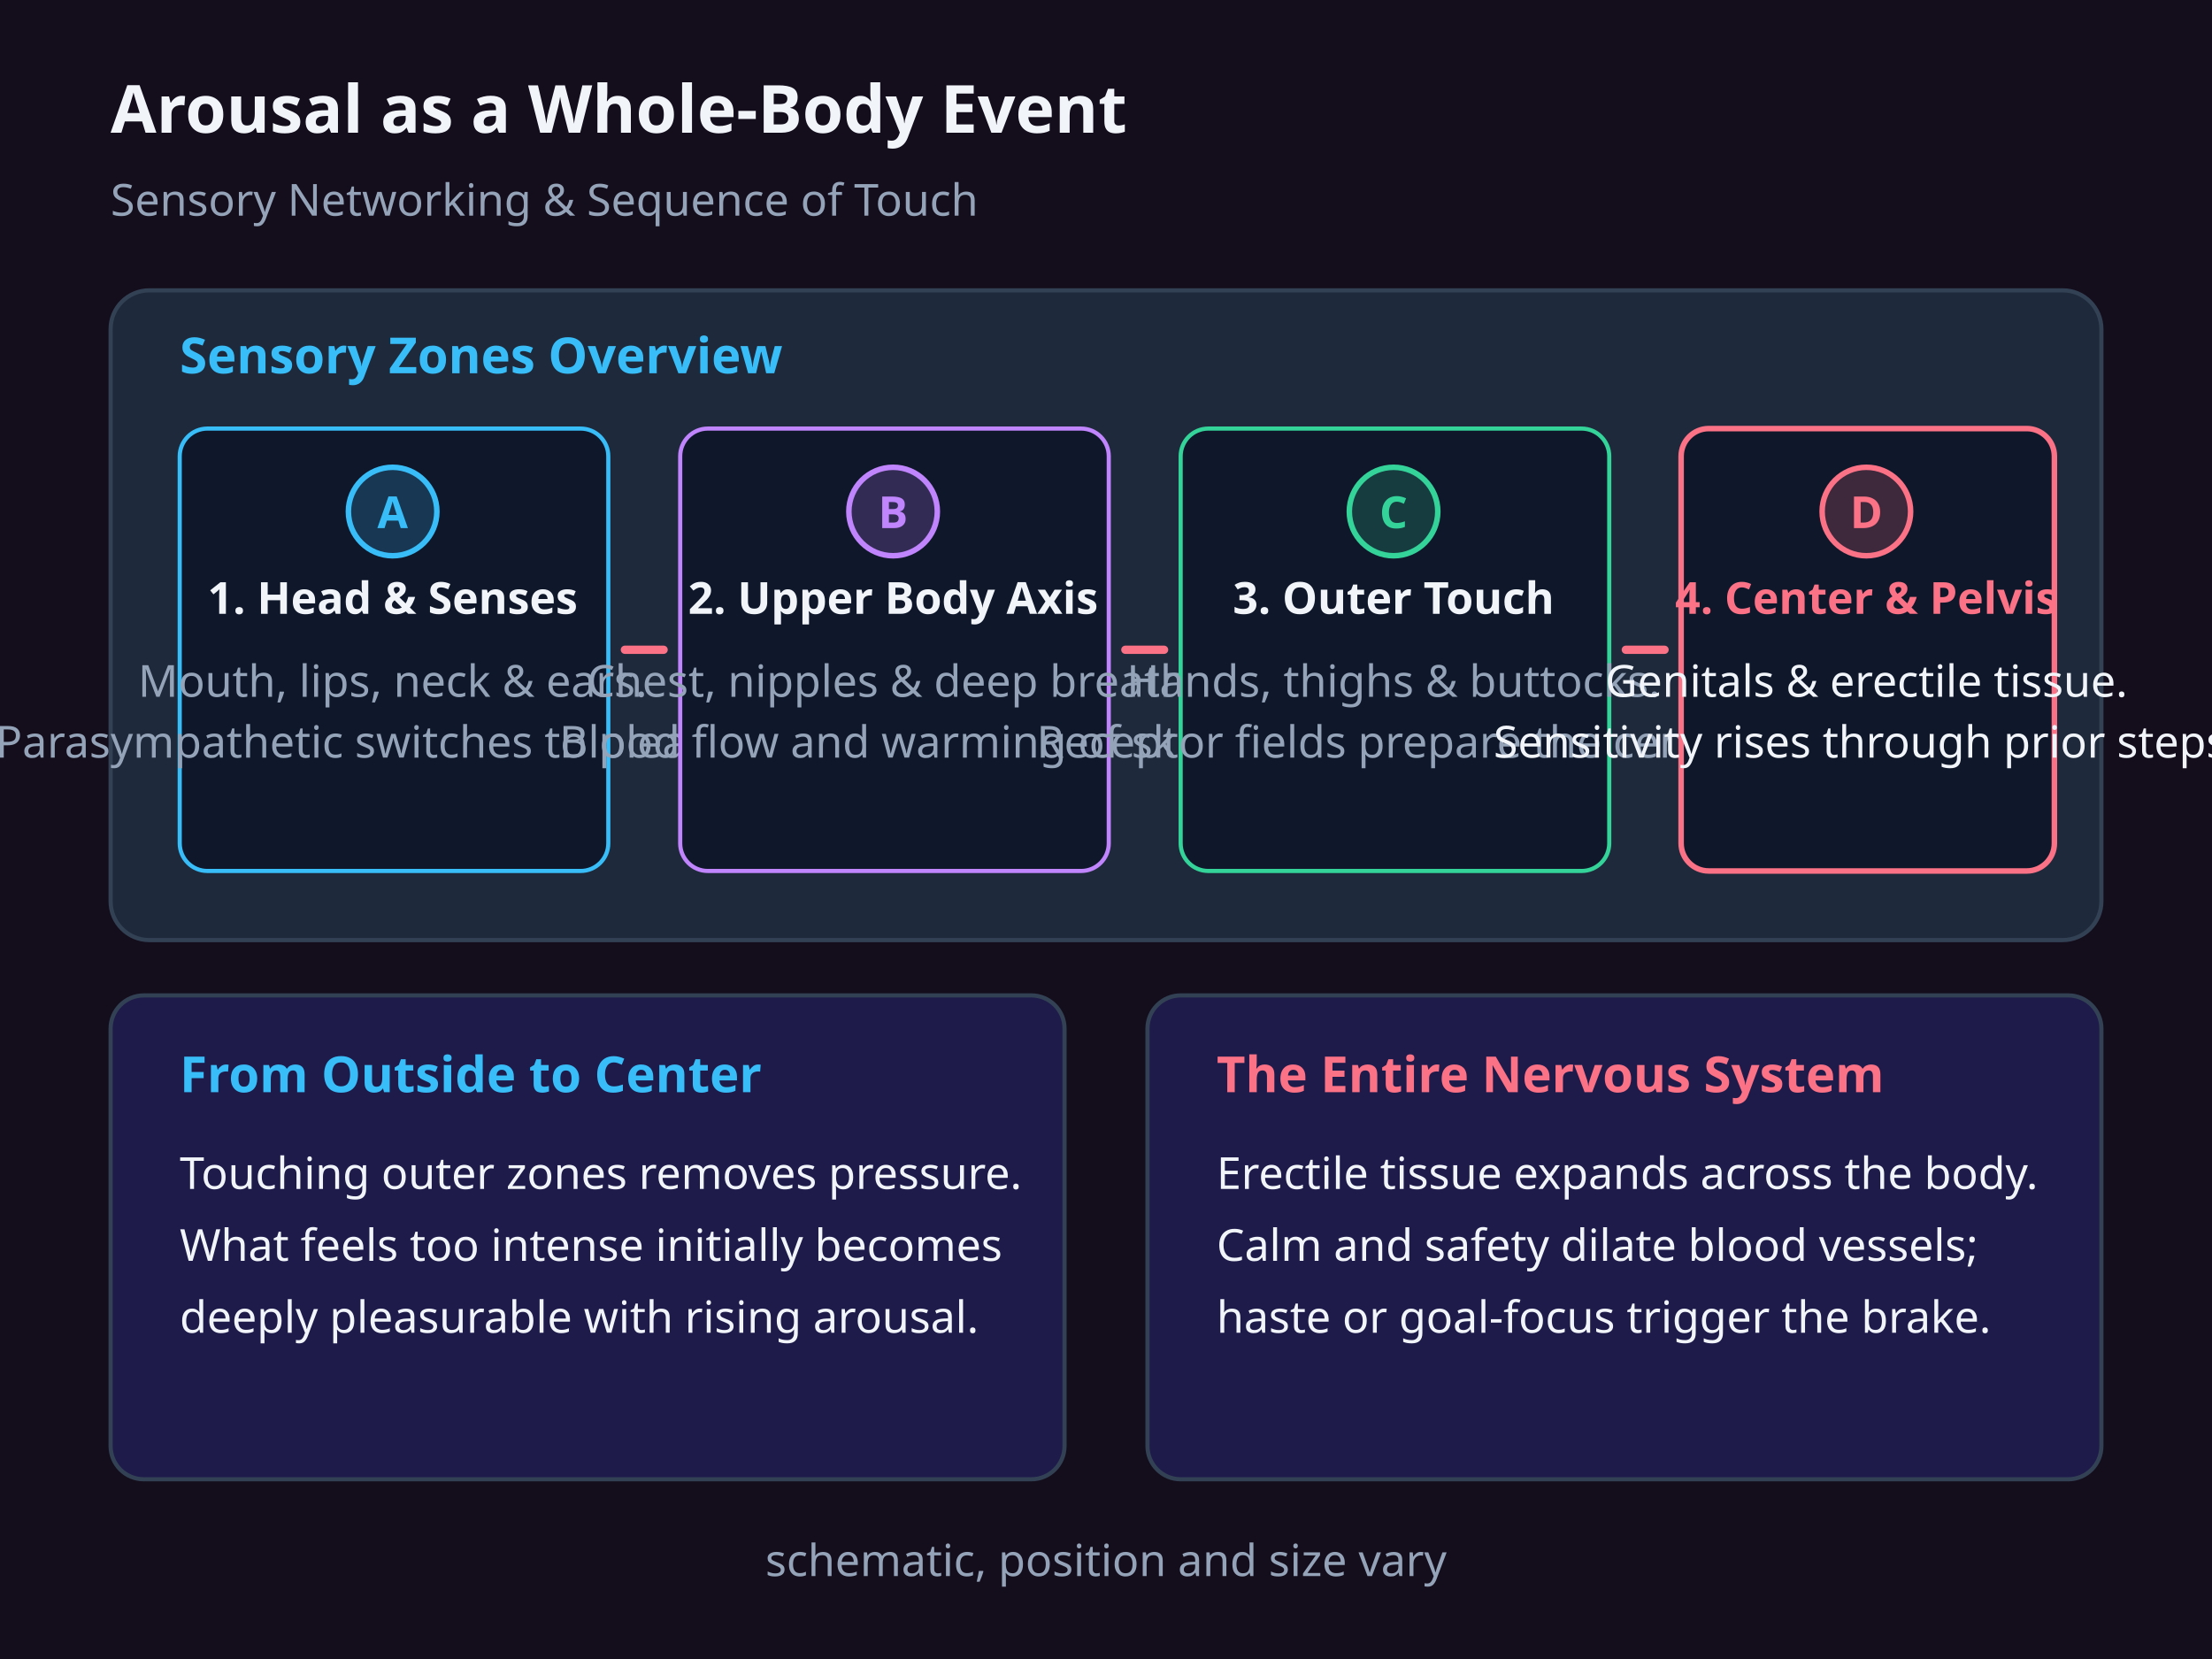
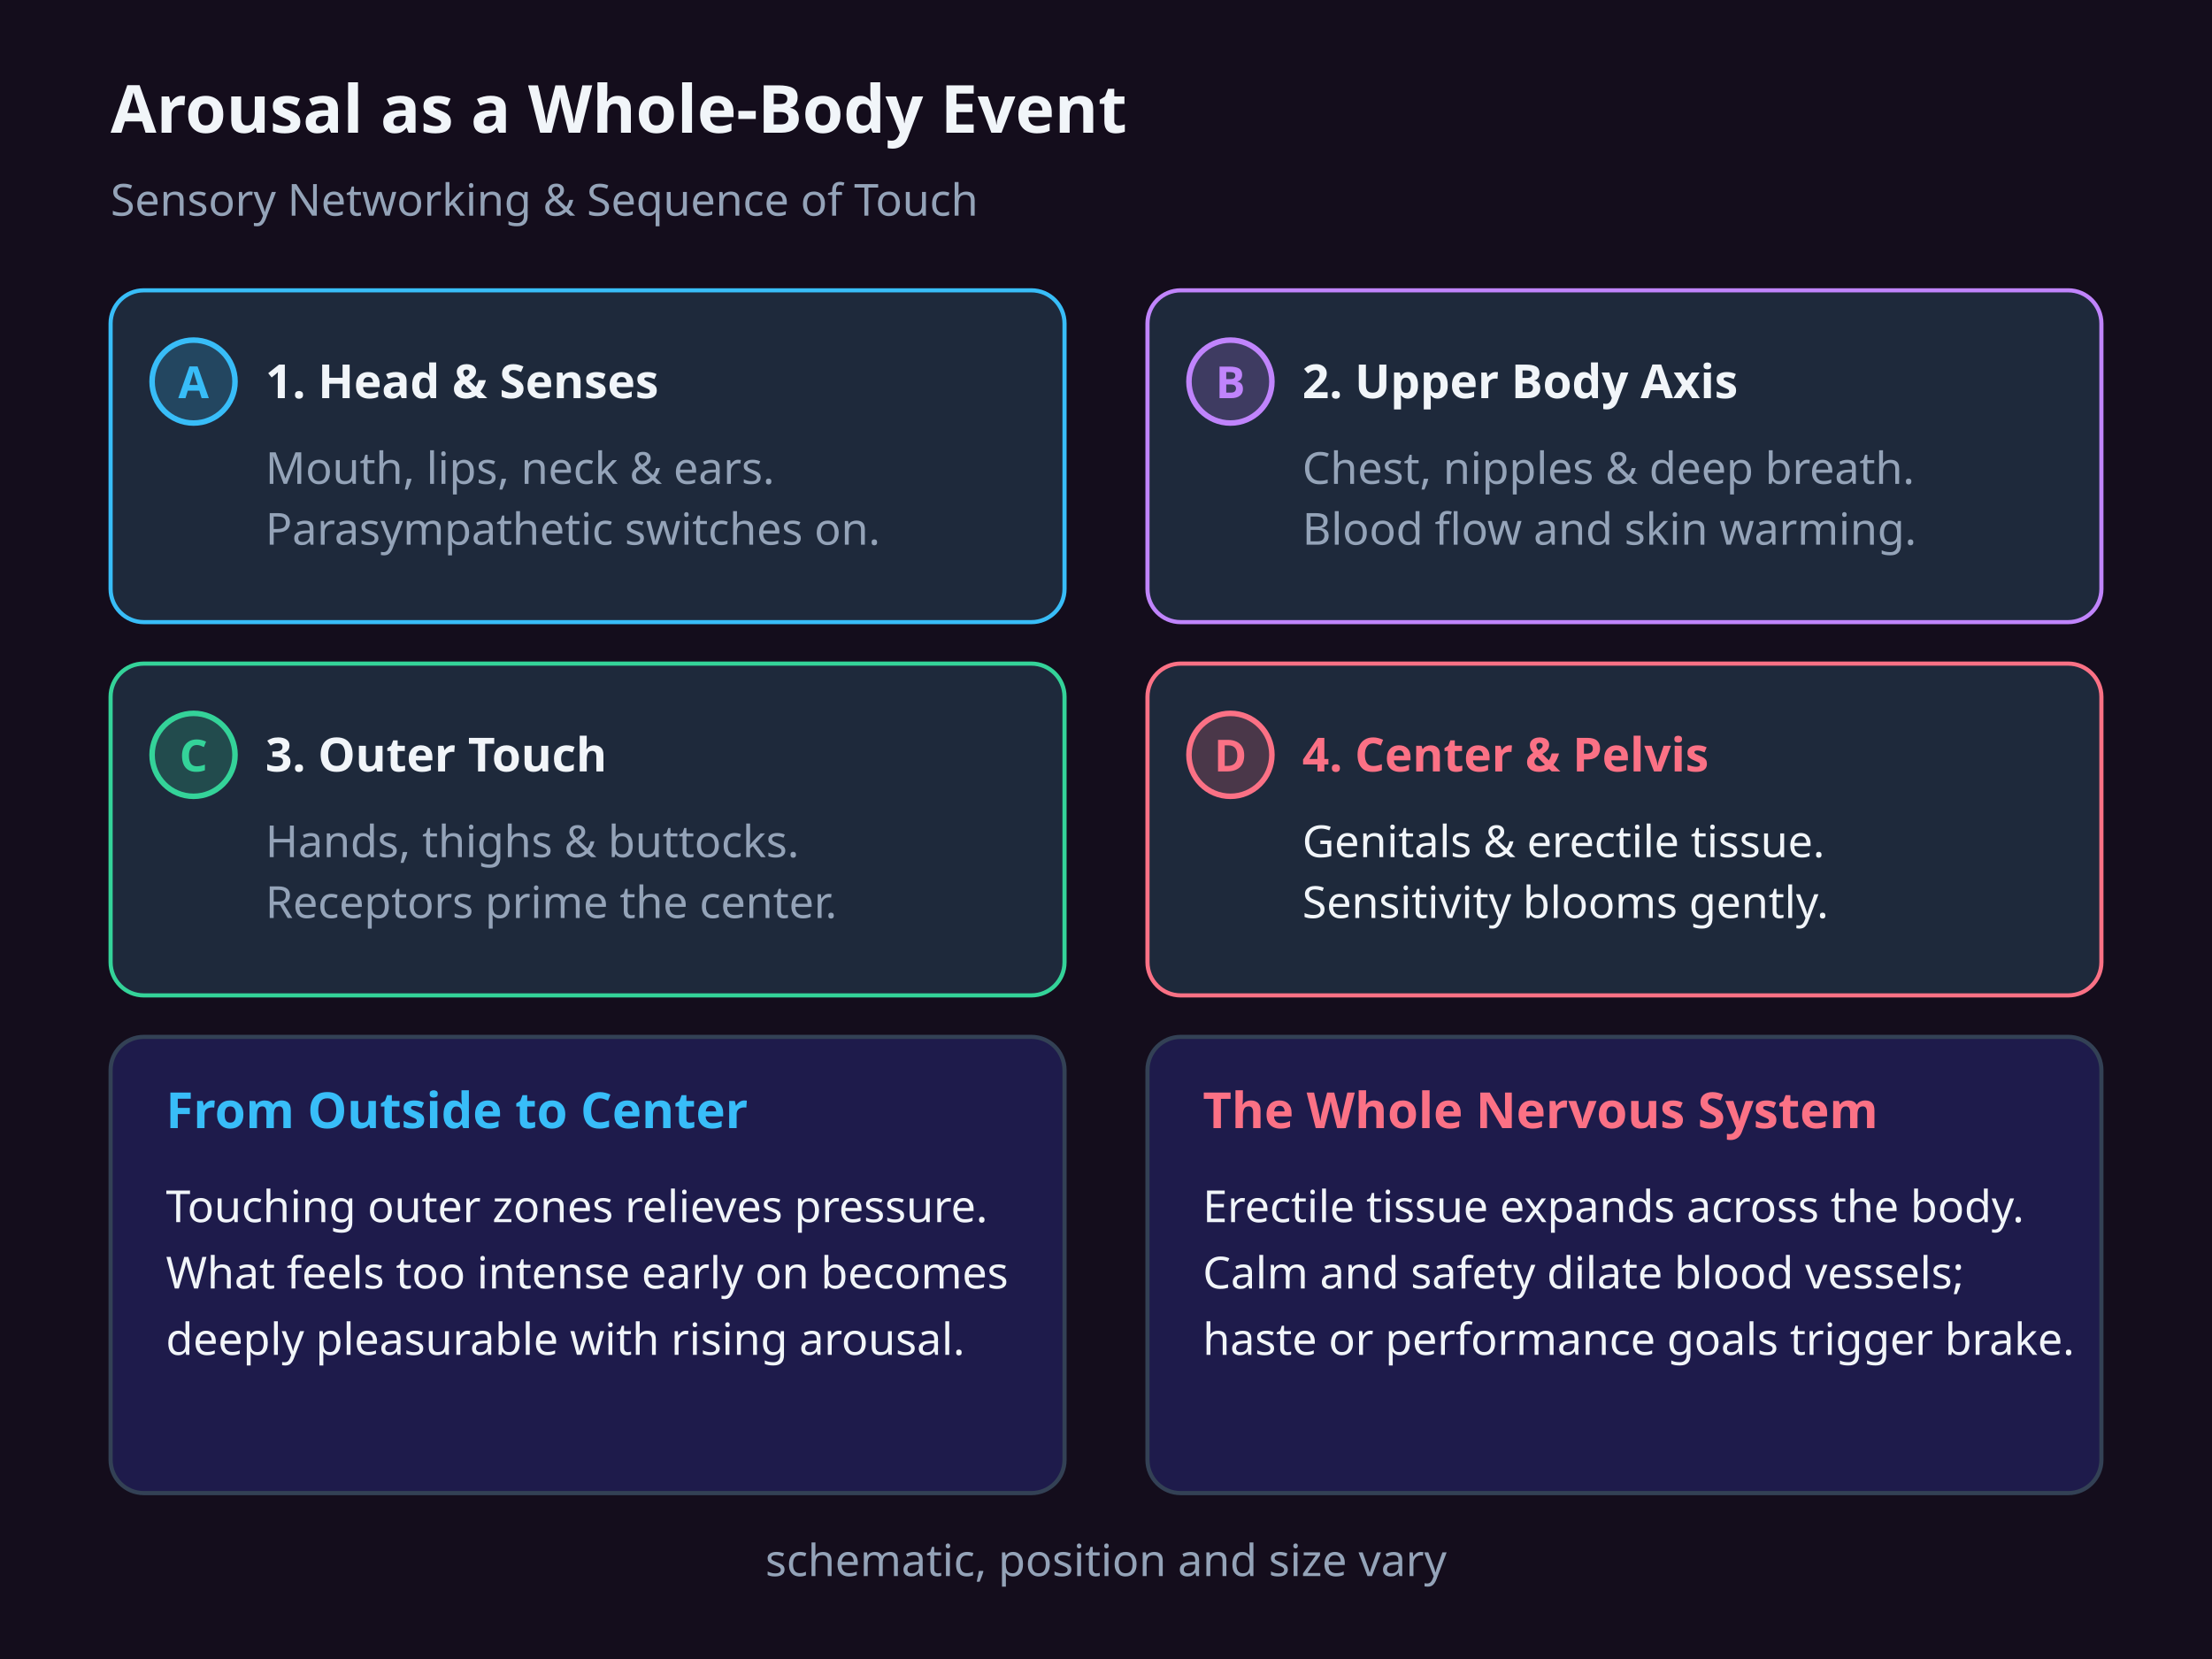
<svg xmlns="http://www.w3.org/2000/svg" viewBox="0 0 800 600" width="100%" height="100%">
  <rect width="800" height="600" fill="#140D1C" />
  <defs>
    <linearGradient id="bgGrad" x1="0%" y1="0%" x2="100%" y2="100%">
      <stop offset="0%" stop-color="#1E1B4B" stop-opacity="0.6" />
      <stop offset="100%" stop-color="#0F172A" stop-opacity="0.8" />
    </linearGradient>
    <linearGradient id="roseGrad" x1="0%" y1="0%" x2="100%" y2="0%">
      <stop offset="0%" stop-color="#FB7185" />
      <stop offset="100%" stop-color="#F43F5E" />
    </linearGradient>
    <linearGradient id="cyanGrad" x1="0%" y1="0%" x2="100%" y2="0%">
      <stop offset="0%" stop-color="#38BDF8" />
      <stop offset="100%" stop-color="#0284C7" />
    </linearGradient>
    <linearGradient id="greenGrad" x1="0%" y1="0%" x2="100%" y2="0%">
      <stop offset="0%" stop-color="#34D399" />
      <stop offset="100%" stop-color="#059669" />
    </linearGradient>
    <linearGradient id="purpleGrad" x1="0%" y1="0%" x2="100%" y2="0%">
      <stop offset="0%" stop-color="#C084FC" />
      <stop offset="100%" stop-color="#9333EA" />
    </linearGradient>
  </defs>
  <text x="40" y="48" fill="#F1F5F9" font-family="sans-serif" font-size="24px" font-weight="bold">Arousal as a Whole-Body Event</text>
  <text x="40" y="78" fill="#94A3B8" font-family="sans-serif" font-size="16px">Sensory Networking &amp; Sequence of Touch</text>
-   <rect x="40" y="105" width="720" height="235" rx="14" fill="#1E293B" stroke="#334155" stroke-width="1.5" />
-   <text x="65" y="135" fill="#38BDF8" font-family="sans-serif" font-size="18px" font-weight="bold">Sensory Zones Overview</text>
-   <rect x="65" y="155" width="155" height="160" rx="10" fill="#0F172A" stroke="#38BDF8" stroke-width="1.5" />
-   <circle cx="142" cy="185" r="16" fill="#38BDF8" fill-opacity="0.2" stroke="#38BDF8" stroke-width="2" />
-   <text x="142" y="191" fill="#38BDF8" font-family="sans-serif" font-size="16px" font-weight="bold" text-anchor="middle">A</text>
-   <text x="142" y="222" fill="#F1F5F9" font-family="sans-serif" font-size="16px" font-weight="bold" text-anchor="middle">1. Head &amp; Senses</text>
-   <text x="142" y="252" fill="#94A3B8" font-family="sans-serif" font-size="16px" font-weight="normal" text-anchor="middle">Mouth, lips, neck &amp; ears.</text>
-   <text x="142" y="274" fill="#94A3B8" font-family="sans-serif" font-size="16px" font-weight="normal" text-anchor="middle">Parasympathetic switches to pleasure.</text>
-   <path d="M 226 235 L 240 235" stroke="#FB7185" stroke-width="3" stroke-linecap="round" />
-   <rect x="246" y="155" width="155" height="160" rx="10" fill="#0F172A" stroke="#C084FC" stroke-width="1.5" />
-   <circle cx="323" cy="185" r="16" fill="#C084FC" fill-opacity="0.2" stroke="#C084FC" stroke-width="2" />
-   <text x="323" y="191" fill="#C084FC" font-family="sans-serif" font-size="16px" font-weight="bold" text-anchor="middle">B</text>
-   <text x="323" y="222" fill="#F1F5F9" font-family="sans-serif" font-size="16px" font-weight="bold" text-anchor="middle">2. Upper Body Axis</text>
-   <text x="323" y="252" fill="#94A3B8" font-family="sans-serif" font-size="16px" font-weight="normal" text-anchor="middle">Chest, nipples &amp; deep breath.</text>
-   <text x="323" y="274" fill="#94A3B8" font-family="sans-serif" font-size="16px" font-weight="normal" text-anchor="middle">Blood flow and warming of skin.</text>
-   <path d="M 407 235 L 421 235" stroke="#FB7185" stroke-width="3" stroke-linecap="round" />
-   <rect x="427" y="155" width="155" height="160" rx="10" fill="#0F172A" stroke="#34D399" stroke-width="1.5" />
-   <circle cx="504" cy="185" r="16" fill="#34D399" fill-opacity="0.2" stroke="#34D399" stroke-width="2" />
-   <text x="504" y="191" fill="#34D399" font-family="sans-serif" font-size="16px" font-weight="bold" text-anchor="middle">C</text>
-   <text x="504" y="222" fill="#F1F5F9" font-family="sans-serif" font-size="16px" font-weight="bold" text-anchor="middle">3. Outer Touch</text>
-   <text x="504" y="252" fill="#94A3B8" font-family="sans-serif" font-size="16px" font-weight="normal" text-anchor="middle">Hands, thighs &amp; buttocks.</text>
-   <text x="504" y="274" fill="#94A3B8" font-family="sans-serif" font-size="16px" font-weight="normal" text-anchor="middle">Receptor fields prepare the center.</text>
-   <path d="M 588 235 L 602 235" stroke="#FB7185" stroke-width="3" stroke-linecap="round" />
-   <rect x="608" y="155" width="135" height="160" rx="10" fill="#0F172A" stroke="#FB7185" stroke-width="2" />
-   <circle cx="675" cy="185" r="16" fill="#FB7185" fill-opacity="0.2" stroke="#FB7185" stroke-width="2" />
-   <text x="675" y="191" fill="#FB7185" font-family="sans-serif" font-size="16px" font-weight="bold" text-anchor="middle">D</text>
-   <text x="675" y="222" fill="#FB7185" font-family="sans-serif" font-size="16px" font-weight="bold" text-anchor="middle">4. Center &amp; Pelvis</text>
-   <text x="675" y="252" fill="#F1F5F9" font-family="sans-serif" font-size="16px" font-weight="normal" text-anchor="middle">Genitals &amp; erectile tissue.</text>
-   <text x="675" y="274" fill="#F1F5F9" font-family="sans-serif" font-size="16px" font-weight="normal" text-anchor="middle">Sensitivity rises through prior steps.</text>
-   <rect x="40" y="360" width="345" height="175" rx="12" fill="#1E1B4B" stroke="#334155" stroke-width="1.5" />
-   <text x="65" y="395" fill="#38BDF8" font-family="sans-serif" font-size="18px" font-weight="bold">From Outside to Center</text>
-   <text x="65" y="430" fill="#F1F5F9" font-family="sans-serif" font-size="16px" font-weight="normal" text-anchor="start">Touching outer zones removes pressure.</text>
-   <text x="65" y="456" fill="#F1F5F9" font-family="sans-serif" font-size="16px" font-weight="normal" text-anchor="start">What feels too intense initially becomes</text>
-   <text x="65" y="482" fill="#F1F5F9" font-family="sans-serif" font-size="16px" font-weight="normal" text-anchor="start">deeply pleasurable with rising arousal.</text>
-   <rect x="415" y="360" width="345" height="175" rx="12" fill="#1E1B4B" stroke="#334155" stroke-width="1.5" />
-   <text x="440" y="395" fill="#FB7185" font-family="sans-serif" font-size="18px" font-weight="bold">The Entire Nervous System</text>
-   <text x="440" y="430" fill="#F1F5F9" font-family="sans-serif" font-size="16px" font-weight="normal" text-anchor="start">Erectile tissue expands across the body.</text>
-   <text x="440" y="456" fill="#F1F5F9" font-family="sans-serif" font-size="16px" font-weight="normal" text-anchor="start">Calm and safety dilate blood vessels;</text>
-   <text x="440" y="482" fill="#F1F5F9" font-family="sans-serif" font-size="16px" font-weight="normal" text-anchor="start">haste or goal-focus trigger the brake.</text>
+   <rect x="40" y="105" width="345" height="120" rx="12" fill="#1E293B" stroke="#38BDF8" stroke-width="1.5" />
+   <circle cx="70" cy="138" r="15" fill="#38BDF8" fill-opacity="0.2" stroke="#38BDF8" stroke-width="2" />
+   <text x="70" y="144" fill="#38BDF8" font-family="sans-serif" font-size="16px" font-weight="bold" text-anchor="middle">A</text>
+   <text x="96" y="144" fill="#F1F5F9" font-family="sans-serif" font-size="17px" font-weight="bold">1. Head &amp; Senses</text>
+   <text x="96" y="175" fill="#94A3B8" font-family="sans-serif" font-size="16px" font-weight="normal" text-anchor="start">Mouth, lips, neck &amp; ears.</text>
+   <text x="96" y="197" fill="#94A3B8" font-family="sans-serif" font-size="16px" font-weight="normal" text-anchor="start">Parasympathetic switches on.</text>
+   <rect x="415" y="105" width="345" height="120" rx="12" fill="#1E293B" stroke="#C084FC" stroke-width="1.5" />
+   <circle cx="445" cy="138" r="15" fill="#C084FC" fill-opacity="0.2" stroke="#C084FC" stroke-width="2" />
+   <text x="445" y="144" fill="#C084FC" font-family="sans-serif" font-size="16px" font-weight="bold" text-anchor="middle">B</text>
+   <text x="471" y="144" fill="#F1F5F9" font-family="sans-serif" font-size="17px" font-weight="bold">2. Upper Body Axis</text>
+   <text x="471" y="175" fill="#94A3B8" font-family="sans-serif" font-size="16px" font-weight="normal" text-anchor="start">Chest, nipples &amp; deep breath.</text>
+   <text x="471" y="197" fill="#94A3B8" font-family="sans-serif" font-size="16px" font-weight="normal" text-anchor="start">Blood flow and skin warming.</text>
+   <rect x="40" y="240" width="345" height="120" rx="12" fill="#1E293B" stroke="#34D399" stroke-width="1.5" />
+   <circle cx="70" cy="273" r="15" fill="#34D399" fill-opacity="0.2" stroke="#34D399" stroke-width="2" />
+   <text x="70" y="279" fill="#34D399" font-family="sans-serif" font-size="16px" font-weight="bold" text-anchor="middle">C</text>
+   <text x="96" y="279" fill="#F1F5F9" font-family="sans-serif" font-size="17px" font-weight="bold">3. Outer Touch</text>
+   <text x="96" y="310" fill="#94A3B8" font-family="sans-serif" font-size="16px" font-weight="normal" text-anchor="start">Hands, thighs &amp; buttocks.</text>
+   <text x="96" y="332" fill="#94A3B8" font-family="sans-serif" font-size="16px" font-weight="normal" text-anchor="start">Receptors prime the center.</text>
+   <rect x="415" y="240" width="345" height="120" rx="12" fill="#1E293B" stroke="#FB7185" stroke-width="1.5" />
+   <circle cx="445" cy="273" r="15" fill="#FB7185" fill-opacity="0.2" stroke="#FB7185" stroke-width="2" />
+   <text x="445" y="279" fill="#FB7185" font-family="sans-serif" font-size="16px" font-weight="bold" text-anchor="middle">D</text>
+   <text x="471" y="279" fill="#FB7185" font-family="sans-serif" font-size="17px" font-weight="bold">4. Center &amp; Pelvis</text>
+   <text x="471" y="310" fill="#F1F5F9" font-family="sans-serif" font-size="16px" font-weight="normal" text-anchor="start">Genitals &amp; erectile tissue.</text>
+   <text x="471" y="332" fill="#F1F5F9" font-family="sans-serif" font-size="16px" font-weight="normal" text-anchor="start">Sensitivity blooms gently.</text>
+   <rect x="40" y="375" width="345" height="165" rx="12" fill="#1E1B4B" stroke="#334155" stroke-width="1.5" />
+   <text x="60" y="408" fill="#38BDF8" font-family="sans-serif" font-size="18px" font-weight="bold">From Outside to Center</text>
+   <text x="60" y="442" fill="#F1F5F9" font-family="sans-serif" font-size="16px" font-weight="normal" text-anchor="start">Touching outer zones relieves pressure.</text>
+   <text x="60" y="466" fill="#F1F5F9" font-family="sans-serif" font-size="16px" font-weight="normal" text-anchor="start">What feels too intense early on becomes</text>
+   <text x="60" y="490" fill="#F1F5F9" font-family="sans-serif" font-size="16px" font-weight="normal" text-anchor="start">deeply pleasurable with rising arousal.</text>
+   <rect x="415" y="375" width="345" height="165" rx="12" fill="#1E1B4B" stroke="#334155" stroke-width="1.5" />
+   <text x="435" y="408" fill="#FB7185" font-family="sans-serif" font-size="18px" font-weight="bold">The Whole Nervous System</text>
+   <text x="435" y="442" fill="#F1F5F9" font-family="sans-serif" font-size="16px" font-weight="normal" text-anchor="start">Erectile tissue expands across the body.</text>
+   <text x="435" y="466" fill="#F1F5F9" font-family="sans-serif" font-size="16px" font-weight="normal" text-anchor="start">Calm and safety dilate blood vessels;</text>
+   <text x="435" y="490" fill="#F1F5F9" font-family="sans-serif" font-size="16px" font-weight="normal" text-anchor="start">haste or performance goals trigger brake.</text>
  <text x="400" y="570" fill="#94A3B8" font-family="sans-serif" font-size="16px" text-anchor="middle">schematic, position and size vary</text>
</svg>
